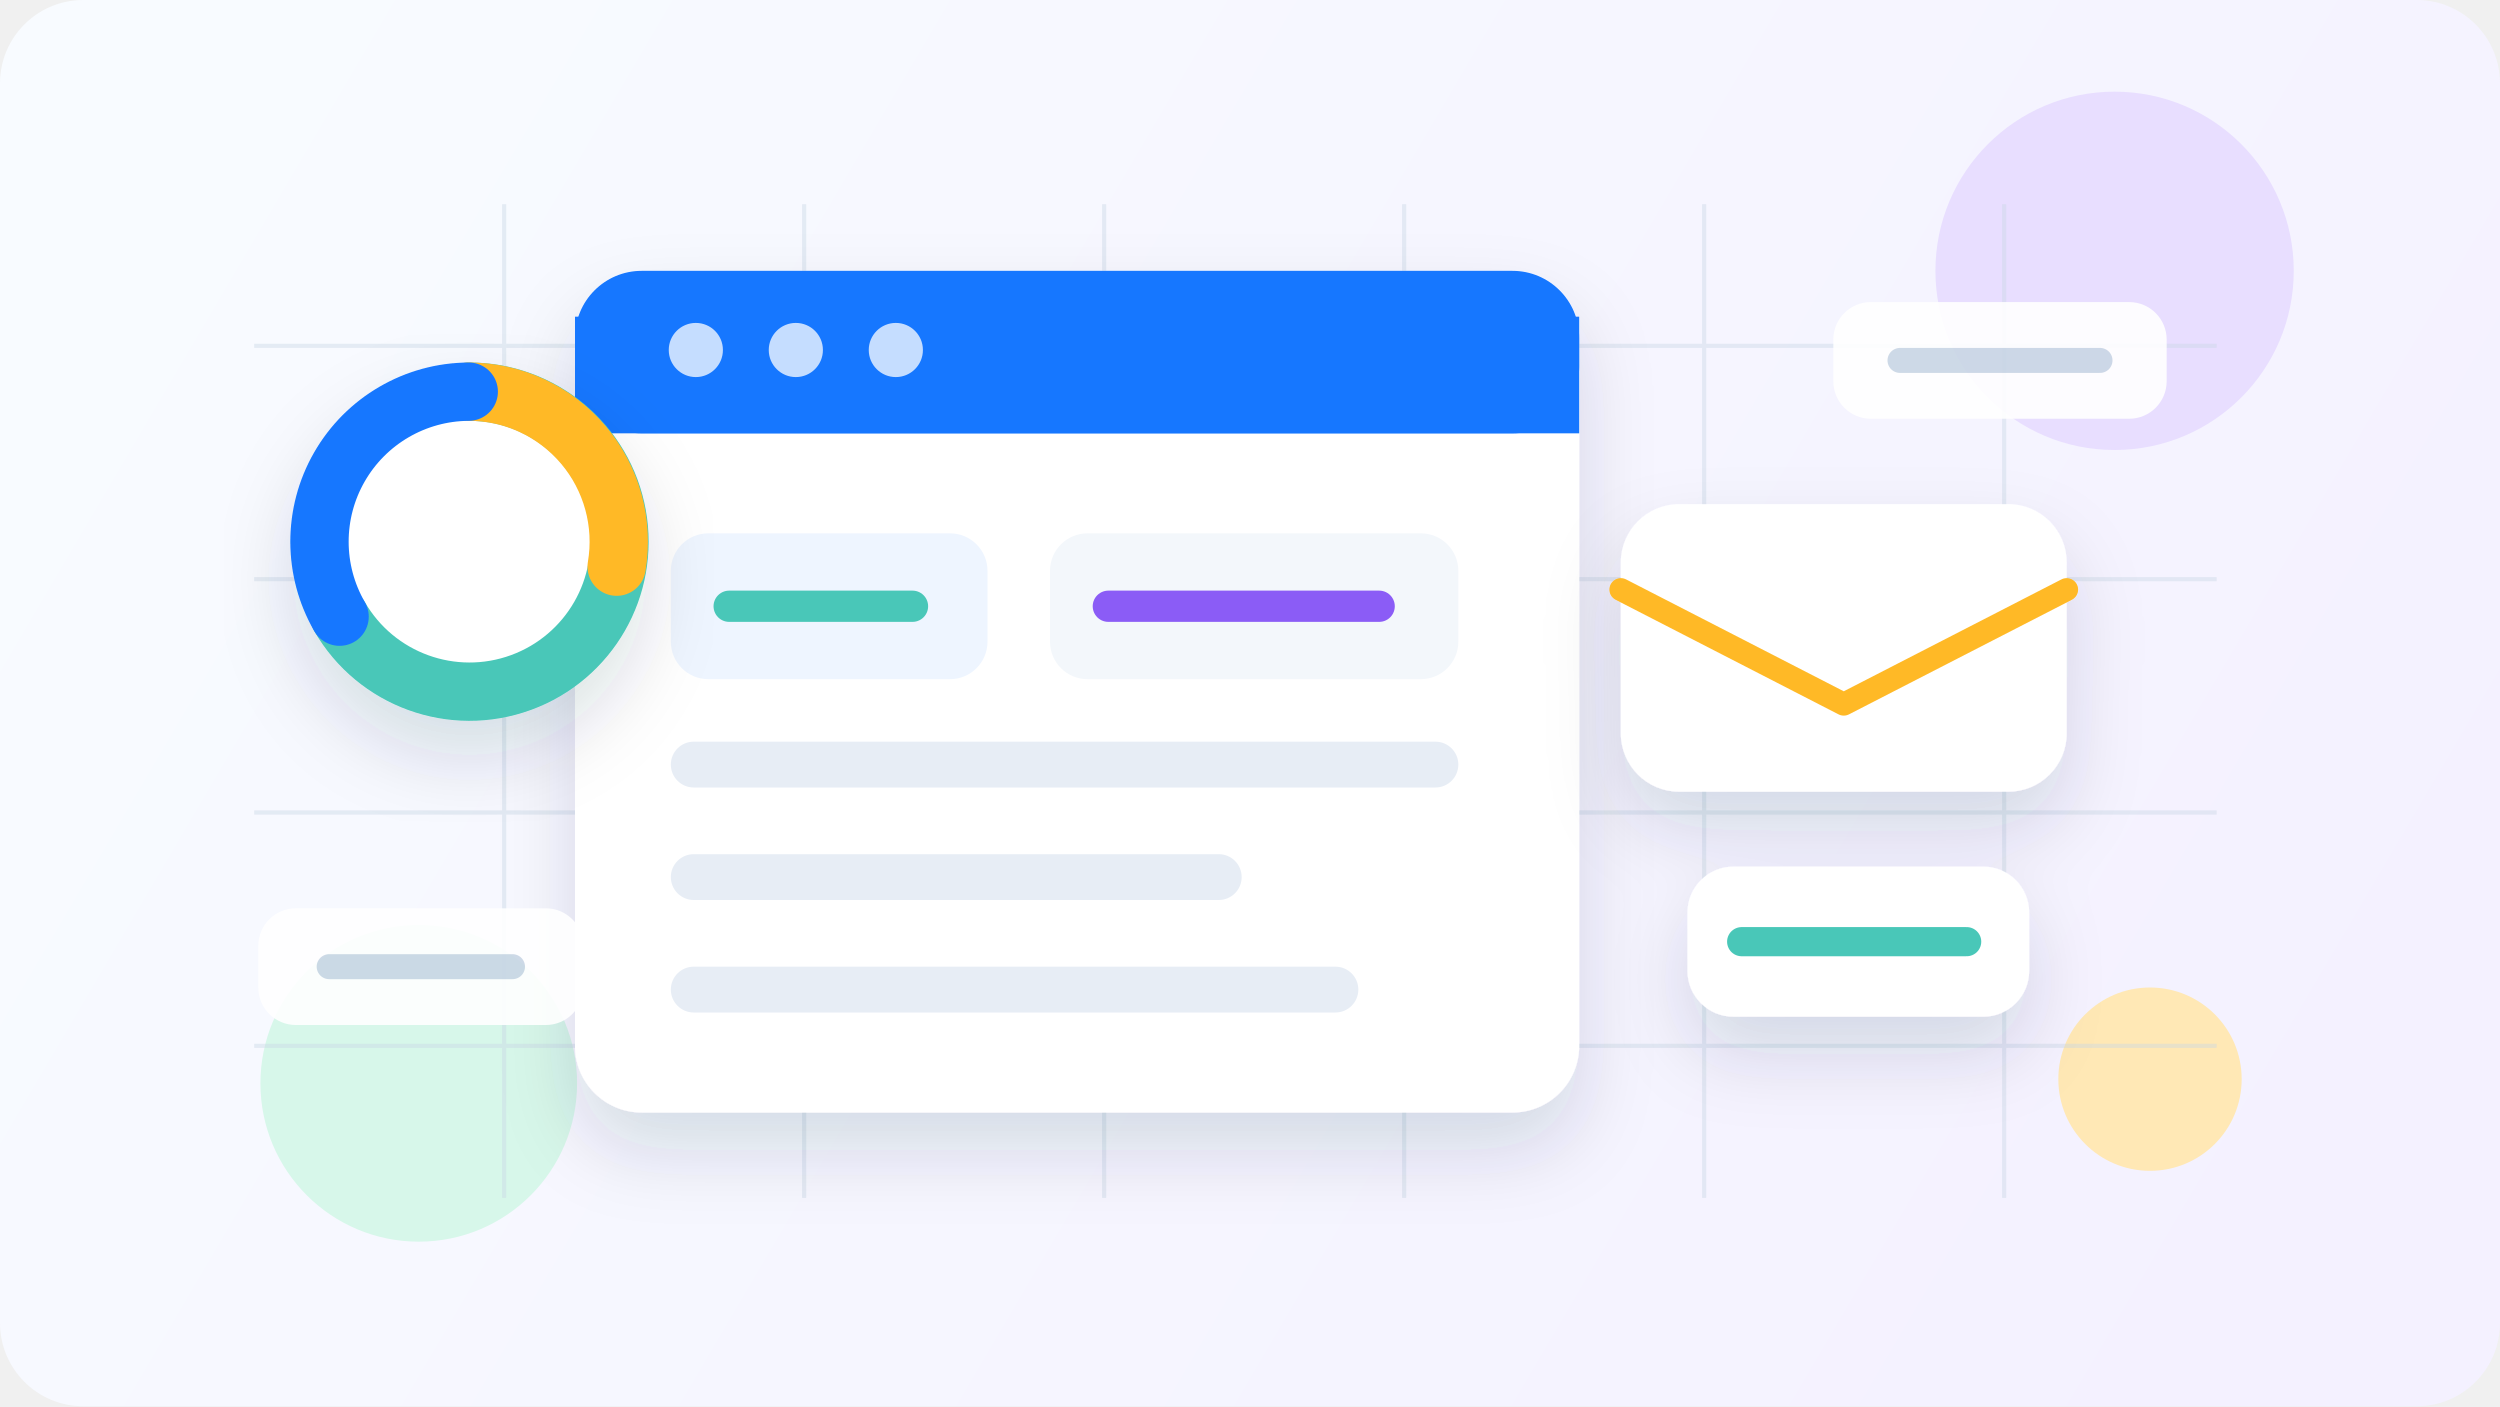
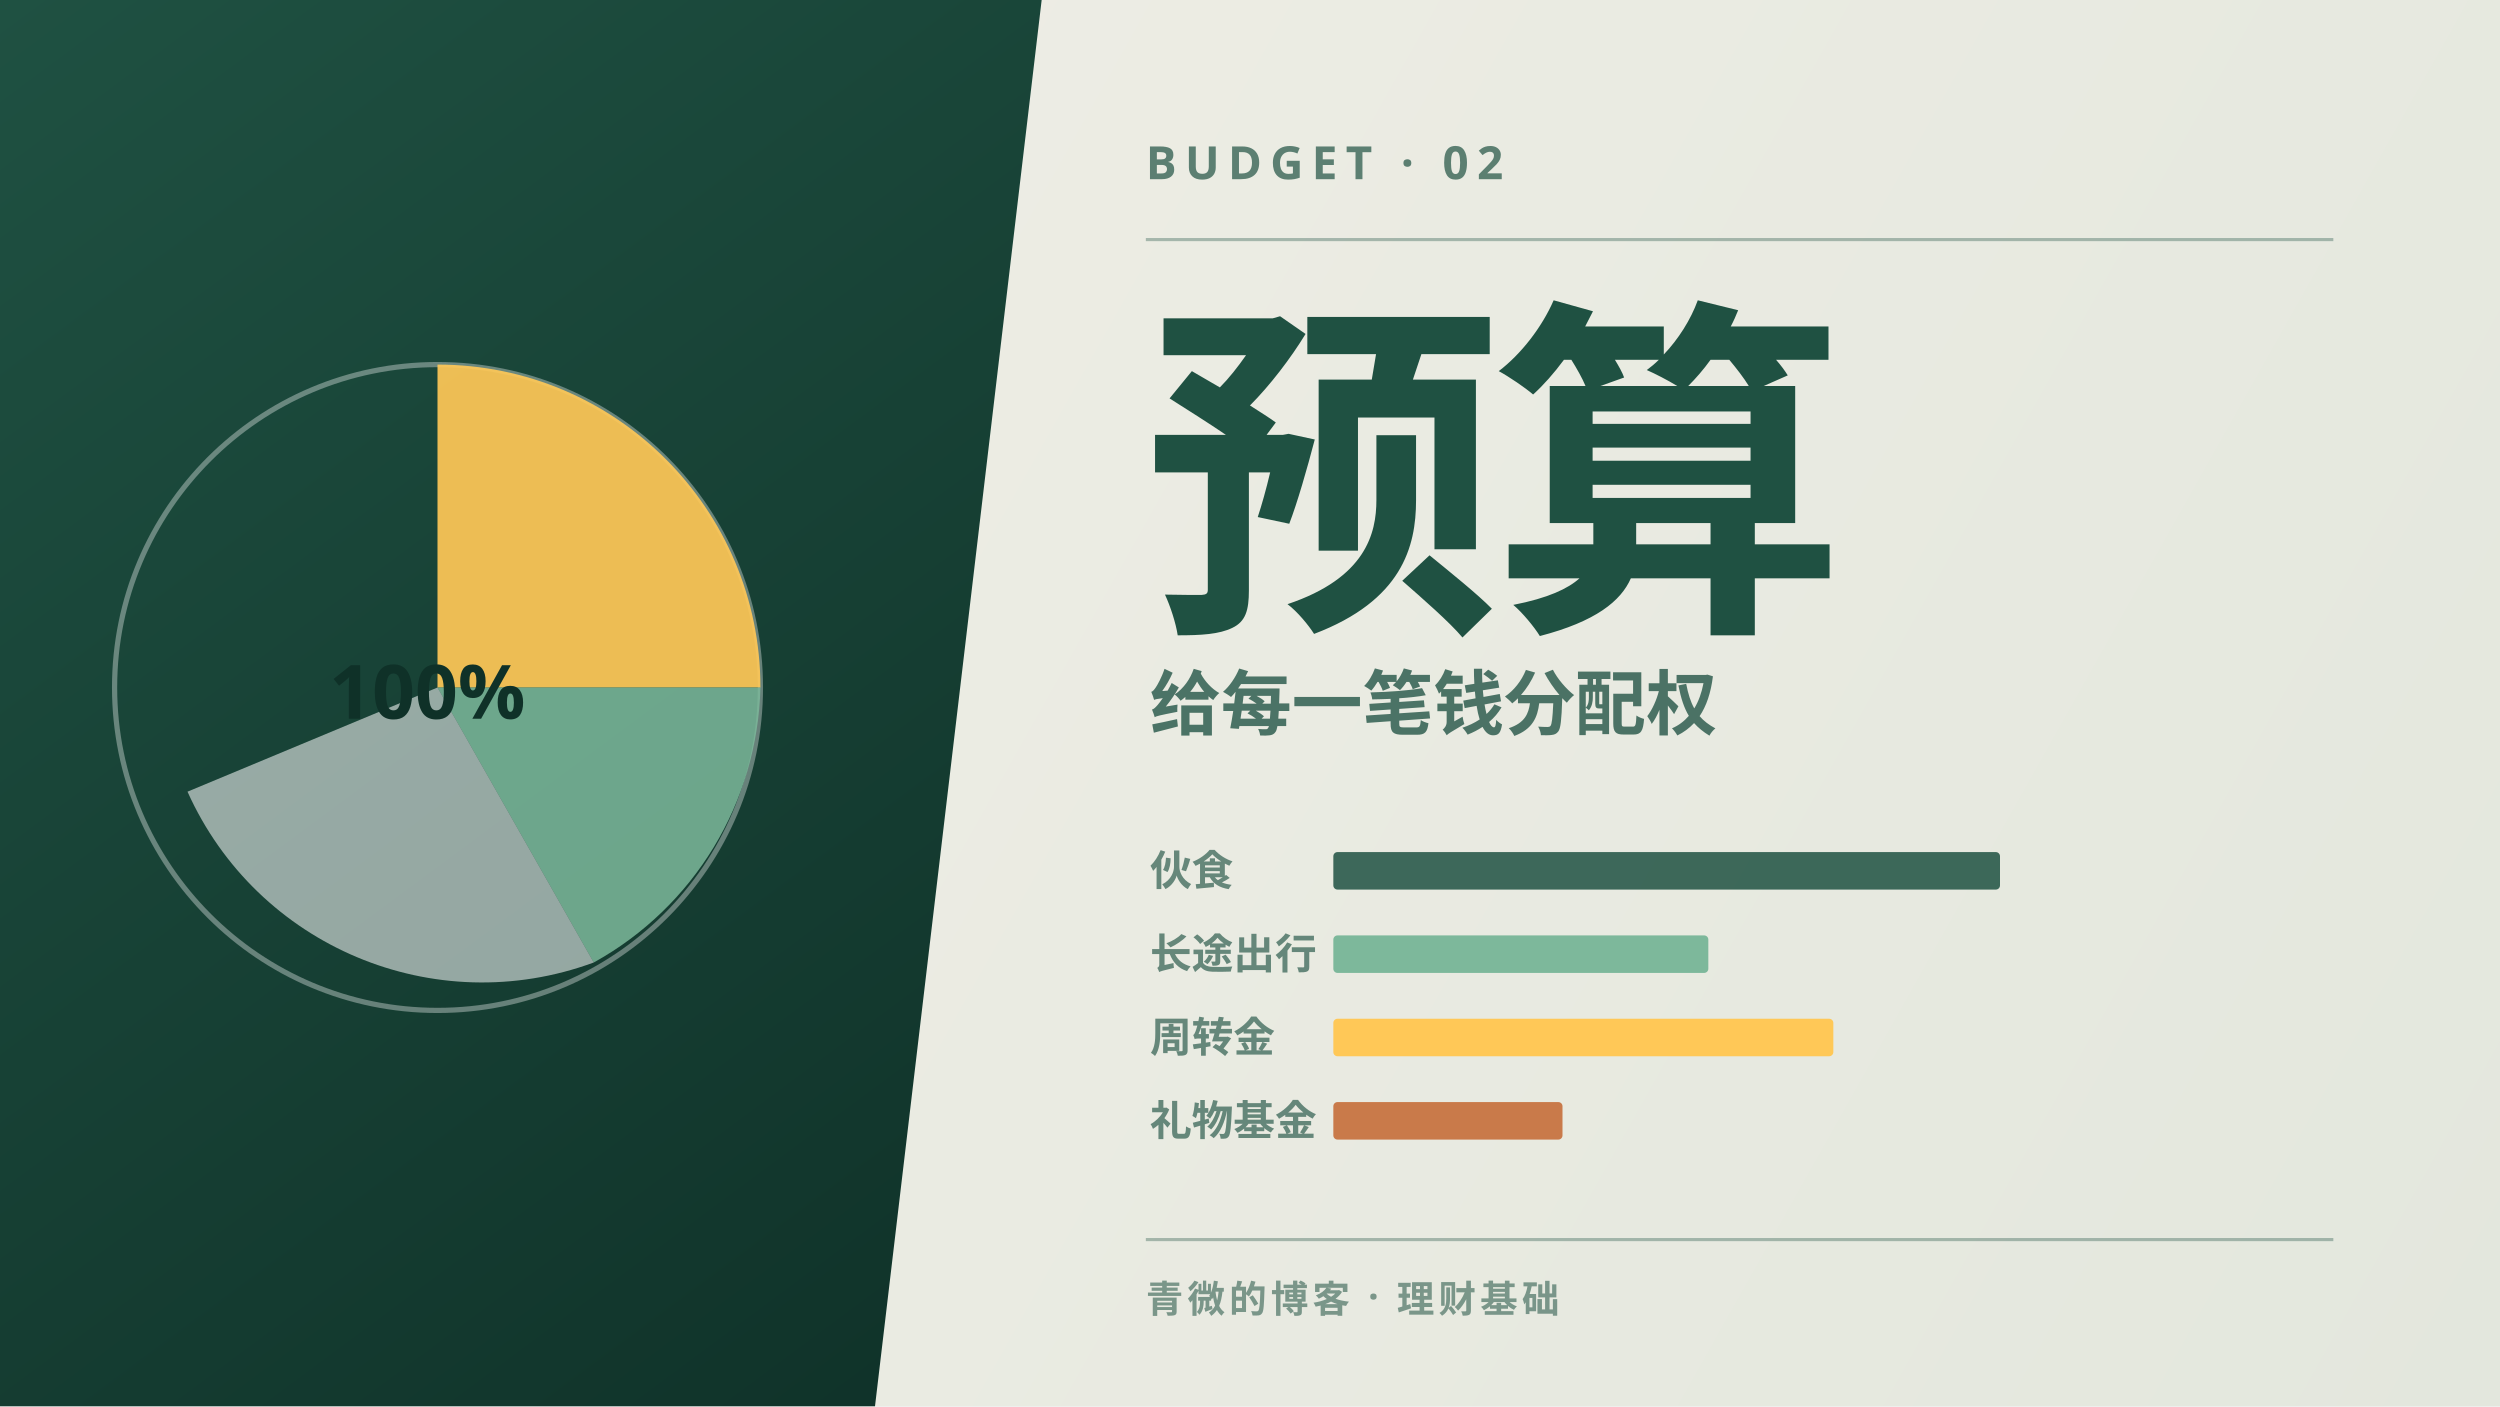
- <svg xmlns="http://www.w3.org/2000/svg" width="1200" height="675" viewBox="0 0 1200 675" fill="none" role="img" aria-labelledby="title desc">
+ <svg xmlns="http://www.w3.org/2000/svg" width="1200" height="675" viewBox="0 0 1200 675" role="img" aria-labelledby="cover-title">
  <defs>
-     <linearGradient id="bg" x1="96" y1="46" x2="1086" y2="628" gradientUnits="userSpaceOnUse">
-       <stop stop-color="#F8FBFF" />
-       <stop offset="1" stop-color="#F4F1FF" />
+     <linearGradient id="bg-mint" x1="0" y1="0" x2="1200" y2="675" gradientUnits="userSpaceOnUse">
+       <stop offset="0" stop-color="#F1EFE7" />
+       <stop offset="1" stop-color="#E3E7DD" />
    </linearGradient>
-     <filter id="shadow" x="-20%" y="-20%" width="140%" height="150%">
-       <feDropShadow dx="0" dy="18" stdDeviation="18" flood-color="#0F2740" flood-opacity="0.14" />
-     </filter>
+     <linearGradient id="block-forest" x1="0" y1="0" x2="500" y2="675" gradientUnits="userSpaceOnUse">
+       <stop offset="0" stop-color="#1F5142" />
+       <stop offset="1" stop-color="#0F3128" />
+     </linearGradient>
  </defs>
-   <rect width="1200" height="675" rx="40" fill="url(#bg)" />
-   <circle cx="201" cy="520" r="76" fill="#D7F7EA" />
-   <circle cx="1015" cy="130" r="86" fill="#E8DEFF" />
-   <circle cx="1032" cy="518" r="44" fill="#FFE8B5" />
-   <g opacity="0.42" stroke="#C9D6E4" stroke-width="2">
-     <path d="M122 166H1064" />
-     <path d="M122 278H1064" />
-     <path d="M122 390H1064" />
-     <path d="M122 502H1064" />
-     <path d="M242 98V575" />
-     <path d="M386 98V575" />
-     <path d="M530 98V575" />
-     <path d="M674 98V575" />
-     <path d="M818 98V575" />
-     <path d="M962 98V575" />
+   <rect width="1200" height="675" fill="url(#bg-mint)" />
+   <path d="M0 0 L500 0 L420 675 L0 675 Z" fill="url(#block-forest)" />
+   <circle cx="210" cy="330" r="155" fill="none" stroke="#FFFFFF" stroke-width="2.5" opacity="0.35" />
+   <path d="M210 175 A155 155 0 0 1 365 330 L210 330 Z" fill="#FFC857" opacity="0.92" />
+   <path d="M365 330 A155 155 0 0 1 285 462 L210 330 Z" fill="#7DB89B" opacity="0.85" />
+   <path d="M285 462 A155 155 0 0 1 90 380 L210 330 Z" fill="#FFFFFF" opacity="0.55" />
+   <text x="158" y="345" font-family="'PingFang SC','Microsoft YaHei',sans-serif" font-size="36" font-weight="900" fill="#0F3128">100%</text>
+   <text x="550" y="86" font-family="'PingFang SC','Microsoft YaHei',sans-serif" font-size="22" font-weight="800" letter-spacing="4" fill="#1F5142" opacity="0.7">BUDGET · 02</text>
+   <line x1="550" y1="115" x2="1120" y2="115" stroke="#1F5142" stroke-width="1.5" opacity="0.35" />
+   <text x="550" y="290" font-family="'PingFang SC','Microsoft YaHei',sans-serif" font-size="170" font-weight="900" fill="#1F5142" letter-spacing="-4">预算</text>
+   <text x="552" y="350" font-family="'PingFang SC','Microsoft YaHei',sans-serif" font-size="34" font-weight="600" fill="#1F5142" opacity="0.78">给每一笔钱分配权</text>
+   <g font-family="'PingFang SC','Microsoft YaHei',sans-serif" font-size="20" font-weight="700">
+     <text x="552" y="425" fill="#1F5142" opacity="0.65">伙食</text>
+     <rect x="640" y="409" width="320" height="18" rx="2" fill="#1F5142" opacity="0.85" />
+     <text x="552" y="465" fill="#1F5142" opacity="0.65">长途出行</text>
+     <rect x="640" y="449" width="180" height="18" rx="2" fill="#7DB89B" />
+     <text x="552" y="505" fill="#1F5142" opacity="0.65">周转金</text>
+     <rect x="640" y="489" width="240" height="18" rx="2" fill="#FFC857" />
+     <text x="552" y="545" fill="#1F5142" opacity="0.65">礼物基金</text>
+     <rect x="640" y="529" width="110" height="18" rx="2" fill="#C97A4A" />
  </g>
-   <g filter="url(#shadow)">
-     <rect x="276" y="130" width="482" height="404" rx="32" fill="#FFFFFF" />
-     <rect x="276" y="130" width="482" height="78" rx="32" fill="#1677FF" />
-     <path d="M276 180H758" stroke="#1677FF" stroke-width="56" />
-     <circle cx="334" cy="168" r="13" fill="#FFFFFF" opacity="0.75" />
-     <circle cx="382" cy="168" r="13" fill="#FFFFFF" opacity="0.75" />
-     <circle cx="430" cy="168" r="13" fill="#FFFFFF" opacity="0.75" />
-     <rect x="322" y="256" width="152" height="70" rx="18" fill="#EEF5FF" />
-     <rect x="504" y="256" width="196" height="70" rx="18" fill="#F3F7FB" />
-     <rect x="322" y="356" width="378" height="22" rx="11" fill="#E7EDF5" />
-     <rect x="322" y="410" width="274" height="22" rx="11" fill="#E7EDF5" />
-     <rect x="322" y="464" width="330" height="22" rx="11" fill="#E7EDF5" />
-     <path d="M350 291H438" stroke="#49C7B8" stroke-width="15" stroke-linecap="round" />
-     <path d="M532 291H662" stroke="#8B5CF6" stroke-width="15" stroke-linecap="round" />
-   </g>
-   <g filter="url(#shadow)">
-     <rect x="778" y="242" width="214" height="138" rx="28" fill="#FFFFFF" />
-     <path d="M778 283L885 338L992 283" stroke="#FFB928" stroke-width="11" stroke-linecap="round" stroke-linejoin="round" />
-     <rect x="810" y="416" width="164" height="72" rx="22" fill="#FFFFFF" />
-     <path d="M836 452H944" stroke="#49C7B8" stroke-width="14" stroke-linecap="round" />
-   </g>
-   <g filter="url(#shadow)">
-     <circle cx="225" cy="260" r="84" fill="#FFFFFF" />
-     <path d="M225 188A72 72 0 1 1 163 296" stroke="#49C7B8" stroke-width="28" stroke-linecap="round" />
-     <path d="M225 188A72 72 0 0 1 296 272" stroke="#FFB928" stroke-width="28" stroke-linecap="round" />
-     <path d="M163 296A72 72 0 0 1 225 188" stroke="#1677FF" stroke-width="28" stroke-linecap="round" />
-     <circle cx="225" cy="260" r="38" fill="#FFFFFF" />
-   </g>
-   <g opacity="0.9">
-     <rect x="124" y="436" width="156" height="56" rx="18" fill="#FFFFFF" />
-     <path d="M158 464H246" stroke="#C9D6E4" stroke-width="12" stroke-linecap="round" />
-     <rect x="880" y="145" width="160" height="56" rx="18" fill="#FFFFFF" />
-     <path d="M912 173H1008" stroke="#C9D6E4" stroke-width="12" stroke-linecap="round" />
-   </g>
+   <line x1="550" y1="595" x2="1120" y2="595" stroke="#1F5142" stroke-width="1.5" opacity="0.35" />
+   <text x="550" y="630" font-family="'PingFang SC','Microsoft YaHei',sans-serif" font-size="18" font-weight="700" letter-spacing="2" fill="#1F5142" opacity="0.55">青微的博客 · 理财基础</text>
</svg>
